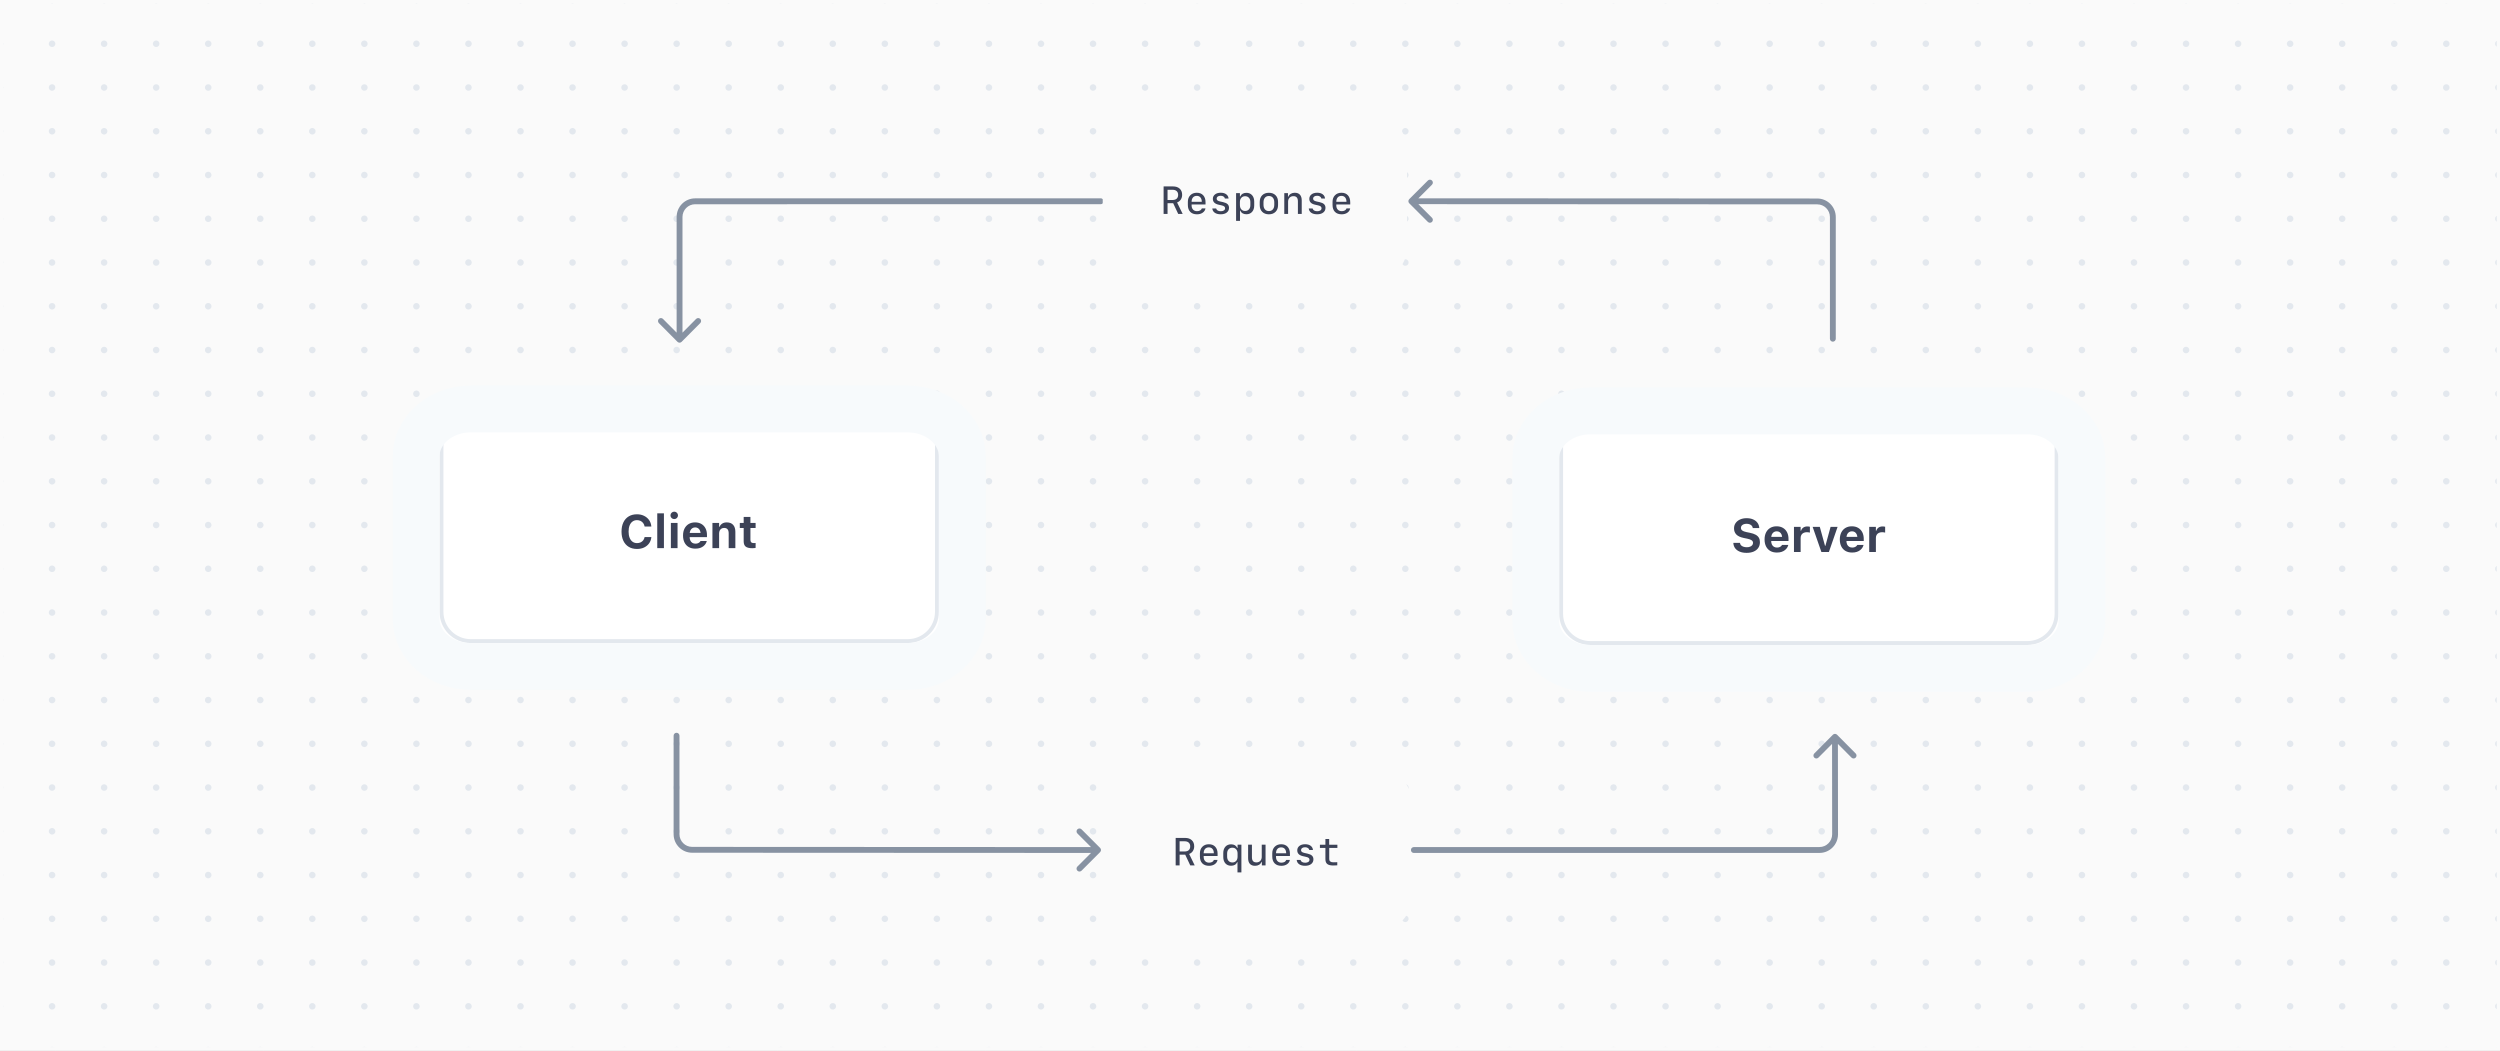
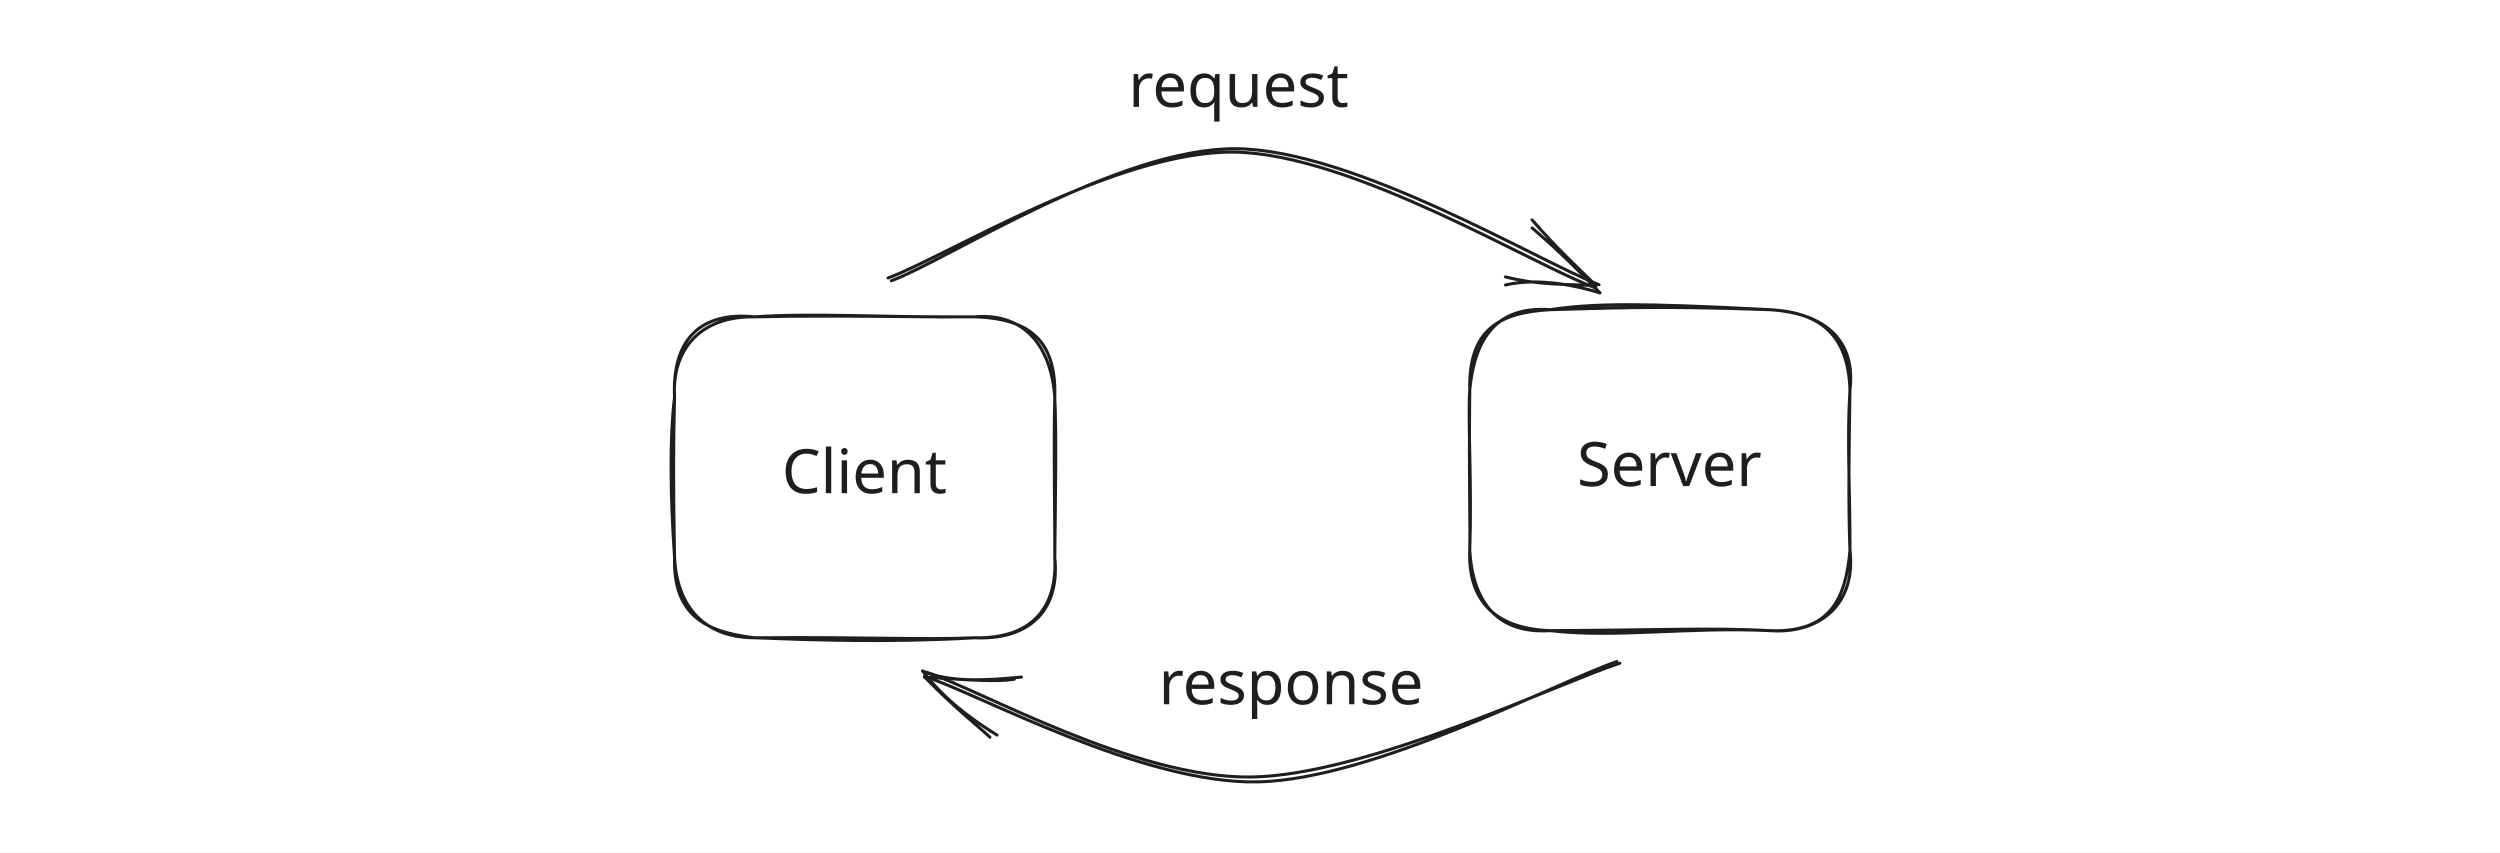
- <svg xmlns="http://www.w3.org/2000/svg" width="769" height="323" viewBox="0 0 769 323" fill="none">
-   <mask id="mask0_246_265" style="mask-type:luminance" maskUnits="userSpaceOnUse" x="0" y="0" width="769" height="323">
-     <path d="M769 0H0V323H769V0Z" fill="white" />
-   </mask>
-   <g mask="url(#mask0_246_265)">
-     <path d="M769 0H0V323H769V0Z" fill="#FAFAFA" />
-     <path d="M0 6.72281e-05L769 0" stroke="#E3E8EE" stroke-width="2" stroke-linecap="round" stroke-linejoin="round" stroke-dasharray="0.01 16" />
-     <path d="M0 13.459L769 13.459" stroke="#E3E8EE" stroke-width="2" stroke-linecap="round" stroke-linejoin="round" stroke-dasharray="0.01 16" />
-     <path d="M0 26.917L769 26.916" stroke="#E3E8EE" stroke-width="2" stroke-linecap="round" stroke-linejoin="round" stroke-dasharray="0.01 16" />
-     <path d="M0 40.375L769 40.375" stroke="#E3E8EE" stroke-width="2" stroke-linecap="round" stroke-linejoin="round" stroke-dasharray="0.01 16" />
-     <path d="M0 53.834L769 53.834" stroke="#E3E8EE" stroke-width="2" stroke-linecap="round" stroke-linejoin="round" stroke-dasharray="0.01 16" />
-     <path d="M0 67.292L769 67.291" stroke="#E3E8EE" stroke-width="2" stroke-linecap="round" stroke-linejoin="round" stroke-dasharray="0.01 16" />
-     <path d="M0 80.75L769 80.75" stroke="#E3E8EE" stroke-width="2" stroke-linecap="round" stroke-linejoin="round" stroke-dasharray="0.01 16" />
-     <path d="M0 94.209H769" stroke="#E3E8EE" stroke-width="2" stroke-linecap="round" stroke-linejoin="round" stroke-dasharray="0.01 16" />
-     <path d="M0 107.667H769" stroke="#E3E8EE" stroke-width="2" stroke-linecap="round" stroke-linejoin="round" stroke-dasharray="0.01 16" />
-     <path d="M0 121.125H769" stroke="#E3E8EE" stroke-width="2" stroke-linecap="round" stroke-linejoin="round" stroke-dasharray="0.01 16" />
-     <path d="M0 134.583H769" stroke="#E3E8EE" stroke-width="2" stroke-linecap="round" stroke-linejoin="round" stroke-dasharray="0.01 16" />
-     <path d="M0 148.042H769" stroke="#E3E8EE" stroke-width="2" stroke-linecap="round" stroke-linejoin="round" stroke-dasharray="0.01 16" />
-     <path d="M0 161.5H769" stroke="#E3E8EE" stroke-width="2" stroke-linecap="round" stroke-linejoin="round" stroke-dasharray="0.01 16" />
-     <path d="M0 174.958H769" stroke="#E3E8EE" stroke-width="2" stroke-linecap="round" stroke-linejoin="round" stroke-dasharray="0.01 16" />
-     <path d="M0 188.417H769" stroke="#E3E8EE" stroke-width="2" stroke-linecap="round" stroke-linejoin="round" stroke-dasharray="0.01 16" />
-     <path d="M0 201.875H769" stroke="#E3E8EE" stroke-width="2" stroke-linecap="round" stroke-linejoin="round" stroke-dasharray="0.01 16" />
-     <path d="M0 215.333H769" stroke="#E3E8EE" stroke-width="2" stroke-linecap="round" stroke-linejoin="round" stroke-dasharray="0.01 16" />
-     <path d="M0 228.792H769" stroke="#E3E8EE" stroke-width="2" stroke-linecap="round" stroke-linejoin="round" stroke-dasharray="0.01 16" />
-     <path d="M0 242.25H769" stroke="#E3E8EE" stroke-width="2" stroke-linecap="round" stroke-linejoin="round" stroke-dasharray="0.01 16" />
-     <path d="M0 255.708H769" stroke="#E3E8EE" stroke-width="2" stroke-linecap="round" stroke-linejoin="round" stroke-dasharray="0.01 16" />
-     <path d="M0 269.167H769" stroke="#E3E8EE" stroke-width="2" stroke-linecap="round" stroke-linejoin="round" stroke-dasharray="0.01 16" />
-     <path d="M0 282.625H769" stroke="#E3E8EE" stroke-width="2" stroke-linecap="round" stroke-linejoin="round" stroke-dasharray="0.01 16" />
-     <path d="M0 296.083H769" stroke="#E3E8EE" stroke-width="2" stroke-linecap="round" stroke-linejoin="round" stroke-dasharray="0.01 16" />
-     <path d="M0 309.542H769" stroke="#E3E8EE" stroke-width="2" stroke-linecap="round" stroke-linejoin="round" stroke-dasharray="0.01 16" />
-     <path d="M0 323H769" stroke="#E3E8EE" stroke-width="2" stroke-linecap="round" stroke-linejoin="round" stroke-dasharray="0.01 16" />
-     <path d="M768.5 0.42H0.5V322.579H768.5V0.42Z" stroke="#FAFAFA" />
+ <svg xmlns="http://www.w3.org/2000/svg" version="1.1" viewBox="0 0 815.333 278" width="815.333" height="278">
+   <defs>
+     <style class="style-fonts">
+       @font-face {
+         font-family: "Virgil";
+         src: url("https://excalidraw.com/Virgil.woff2");
+       }
+       @font-face {
+         font-family: "Cascadia";
+         src: url("https://excalidraw.com/Cascadia.woff2");
+       }
+     </style>
+   </defs>
+   <rect x="0" y="0" width="815.333" height="278" fill="#ffffff" />
+   <g stroke-linecap="round" transform="translate(220 103.3334) rotate(0 62 52.33333)">
+     <path d="M26.17 0 M26.17 0 C45.76 -1.37, 68.74 0.29, 97.83 0 M26.17 0 C52.86 -0.61, 80.13 0.15, 97.83 0 M97.83 0 C113.6 -1.36, 122.69 8.92, 124 26.17 M97.83 0 C117.12 0.53, 124.49 9, 124 26.17 M124 26.17 C123.56 44.43, 124.11 68.65, 124 78.5 M124 26.17 C124.57 39.66, 124.24 54.88, 124 78.5 M124 78.5 C124.9 95.15, 116.21 105.1, 97.83 104.67 M124 78.5 C125.81 96.49, 114.92 105.47, 97.83 104.67 M97.83 104.67 C70.1 106.29, 44.17 105.38, 26.17 104.67 M97.83 104.67 C80.31 105.4, 62.92 104.36, 26.17 104.67 M26.17 104.67 C9.83 102.82, -0.52 97.08, 0 78.5 M26.17 104.67 C9.81 104.65, 0.75 94.58, 0 78.5 M0 78.5 C-1.44 57.85, -1.6 38.88, 0 26.17 M0 78.5 C-0.43 58.06, -0.42 39.82, 0 26.17 M0 26.17 C-0.92 7.48, 8.4 -1.84, 26.17 0 M0 26.17 C-0.92 10.42, 8.62 -0.31, 26.17 0" stroke="#1e1e1e" stroke-width="1" fill="none" />
  </g>
-   <path d="M279.2 125.8H144.8C135.522 125.8 128 132.332 128 140.39V190.411C128 198.468 135.522 205 144.8 205H279.2C288.478 205 296 198.468 296 190.411V140.39C296 132.332 288.478 125.8 279.2 125.8Z" fill="white" />
-   <path d="M279.201 121.6H144.801C139.83 121.6 135.801 125.63 135.801 130.6V188.2C135.801 193.171 139.83 197.2 144.801 197.2H279.201C284.171 197.2 288.201 193.171 288.201 188.2V130.6C288.201 125.63 284.171 121.6 279.201 121.6Z" stroke="#E3E8EE" stroke-width="1.2" />
-   <path d="M279.2 125.8H144.8C135.522 125.8 128 132.332 128 140.39V190.411C128 198.468 135.522 205 144.8 205H279.2C288.478 205 296 198.468 296 190.411V140.39C296 132.332 288.478 125.8 279.2 125.8Z" stroke="#F7FAFC" stroke-width="14.4" />
-   <path d="M195.941 168.86C194.961 168.86 194.115 168.645 193.403 168.213C192.69 167.782 192.142 167.168 191.757 166.371C191.373 165.574 191.181 164.627 191.181 163.531V163.517C191.181 162.42 191.373 161.473 191.757 160.676C192.142 159.879 192.688 159.267 193.396 158.841C194.108 158.409 194.957 158.194 195.941 158.194C196.743 158.194 197.462 158.351 198.1 158.665C198.742 158.979 199.26 159.413 199.654 159.966C200.047 160.519 200.277 161.152 200.343 161.864V161.956H198.282L198.275 161.906C198.205 161.527 198.062 161.194 197.846 160.908C197.631 160.617 197.359 160.392 197.031 160.233C196.707 160.074 196.344 159.994 195.941 159.994C195.411 159.994 194.952 160.137 194.563 160.423C194.174 160.704 193.874 161.109 193.663 161.639C193.457 162.164 193.354 162.79 193.354 163.517V163.531C193.354 164.252 193.457 164.878 193.663 165.408C193.874 165.938 194.174 166.345 194.563 166.631C194.952 166.917 195.414 167.06 195.948 167.06C196.356 167.06 196.719 166.988 197.038 166.842C197.361 166.692 197.629 166.484 197.839 166.217C198.055 165.945 198.198 165.628 198.268 165.267L198.282 165.204H200.35V165.288C200.275 165.996 200.043 166.617 199.654 167.152C199.264 167.686 198.754 168.106 198.121 168.41C197.488 168.71 196.761 168.86 195.941 168.86ZM202.171 168.6V157.899H204.224V168.6H202.171ZM206.361 168.6V160.859H208.414V168.6H206.361ZM207.395 159.67C207.081 159.67 206.809 159.56 206.579 159.34C206.35 159.115 206.235 158.845 206.235 158.531C206.235 158.213 206.35 157.943 206.579 157.723C206.809 157.498 207.081 157.385 207.395 157.385C207.714 157.385 207.986 157.498 208.211 157.723C208.436 157.943 208.548 158.213 208.548 158.531C208.548 158.845 208.436 159.115 208.211 159.34C207.986 159.56 207.714 159.67 207.395 159.67ZM213.885 168.762C213.102 168.762 212.427 168.6 211.86 168.277C211.297 167.949 210.864 167.484 210.559 166.884C210.254 166.284 210.102 165.57 210.102 164.74V164.733C210.102 163.913 210.252 163.2 210.552 162.595C210.857 161.991 211.286 161.522 211.839 161.189C212.396 160.856 213.05 160.69 213.8 160.69C214.555 160.69 215.207 160.852 215.755 161.175C216.304 161.499 216.725 161.951 217.021 162.532C217.316 163.113 217.464 163.795 217.464 164.578V165.218H211.129V163.931H216.479L215.516 165.148V164.325C215.516 163.861 215.443 163.474 215.298 163.165C215.157 162.856 214.961 162.624 214.707 162.469C214.459 162.309 214.168 162.23 213.836 162.23C213.507 162.23 213.214 162.312 212.957 162.476C212.704 162.635 212.502 162.872 212.352 163.186C212.207 163.495 212.134 163.875 212.134 164.325V165.155C212.134 165.591 212.207 165.963 212.352 166.273C212.497 166.582 212.704 166.819 212.971 166.983C213.238 167.147 213.557 167.229 213.927 167.229C214.227 167.229 214.482 167.184 214.693 167.095C214.904 167.006 215.073 166.903 215.2 166.786C215.331 166.664 215.42 166.554 215.467 166.456L215.488 166.413H217.4L217.386 166.484C217.325 166.727 217.215 166.983 217.056 167.25C216.896 167.513 216.676 167.759 216.395 167.988C216.118 168.218 215.771 168.406 215.354 168.551C214.942 168.692 214.452 168.762 213.885 168.762ZM219.144 168.6V160.859H221.197V162.054H221.324C221.502 161.632 221.779 161.299 222.154 161.056C222.529 160.812 222.993 160.69 223.546 160.69C224.408 160.69 225.064 160.943 225.514 161.449C225.969 161.951 226.196 162.666 226.196 163.594V168.6H224.143V164.058C224.143 163.509 224.029 163.095 223.799 162.813C223.569 162.532 223.211 162.392 222.723 162.392C222.409 162.392 222.137 162.464 221.907 162.609C221.682 162.75 221.507 162.949 221.38 163.207C221.258 163.465 221.197 163.77 221.197 164.121V168.6H219.144ZM231.4 168.628C230.462 168.628 229.787 168.464 229.375 168.136C228.962 167.803 228.756 167.262 228.756 166.512V162.406H227.561V160.859H228.756V159.009H230.83V160.859H232.426V162.406H230.83V166.041C230.83 166.388 230.907 166.643 231.062 166.807C231.221 166.967 231.475 167.046 231.821 167.046C231.953 167.046 232.061 167.044 232.145 167.039C232.234 167.03 232.328 167.02 232.426 167.011V168.537C232.3 168.56 232.147 168.581 231.969 168.6C231.791 168.619 231.601 168.628 231.4 168.628Z" fill="#3C4257" />
-   <path d="M623.602 126.4H489.202C479.924 126.4 472.402 132.932 472.402 140.99V191.011C472.402 199.068 479.924 205.6 489.202 205.6H623.602C632.881 205.6 640.402 199.068 640.402 191.011V140.99C640.402 132.932 632.881 126.4 623.602 126.4Z" fill="white" />
-   <path d="M623.603 122.2H489.203C484.233 122.2 480.203 126.23 480.203 131.2V188.8C480.203 193.771 484.233 197.8 489.203 197.8H623.603C628.574 197.8 632.603 193.771 632.603 188.8V131.2C632.603 126.23 628.574 122.2 623.603 122.2Z" stroke="#E3E8EE" stroke-width="1.2" />
-   <path d="M623.602 126.4H489.202C479.924 126.4 472.402 132.932 472.402 140.99V191.011C472.402 199.068 479.924 205.6 489.202 205.6H623.602C632.881 205.6 640.402 199.068 640.402 191.011V140.99C640.402 132.932 632.881 126.4 623.602 126.4Z" stroke="#F7FAFC" stroke-width="14.4" />
-   <path d="M537.261 170.06C536.455 170.06 535.754 169.939 535.159 169.695C534.563 169.451 534.095 169.109 533.752 168.668C533.415 168.223 533.225 167.7 533.183 167.1L533.176 166.988H535.222L535.229 167.058C535.257 167.311 535.36 167.534 535.538 167.726C535.721 167.914 535.965 168.061 536.27 168.169C536.574 168.277 536.923 168.331 537.317 168.331C537.697 168.331 538.03 168.275 538.316 168.162C538.602 168.05 538.824 167.895 538.984 167.698C539.148 167.496 539.23 167.267 539.23 167.009V167.002C539.23 166.669 539.094 166.402 538.822 166.2C538.555 165.999 538.105 165.832 537.472 165.701L536.403 165.483C535.348 165.267 534.582 164.914 534.104 164.421C533.626 163.929 533.387 163.299 533.387 162.53V162.523C533.387 161.895 533.553 161.346 533.886 160.878C534.219 160.409 534.676 160.046 535.257 159.788C535.838 159.525 536.504 159.394 537.254 159.394C538.041 159.394 538.716 159.523 539.279 159.781C539.846 160.034 540.289 160.383 540.608 160.828C540.927 161.269 541.107 161.773 541.149 162.34L541.156 162.432H539.159L539.145 162.347C539.103 162.103 539 161.89 538.836 161.707C538.677 161.525 538.461 161.382 538.189 161.278C537.922 161.171 537.61 161.117 537.254 161.117C536.907 161.117 536.602 161.168 536.34 161.271C536.077 161.375 535.873 161.52 535.728 161.707C535.583 161.89 535.51 162.108 535.51 162.361V162.368C535.51 162.696 535.641 162.966 535.904 163.177C536.171 163.383 536.602 163.547 537.198 163.669L538.273 163.887C538.991 164.032 539.574 164.229 540.024 164.478C540.479 164.726 540.814 165.038 541.03 165.413C541.245 165.788 541.353 166.24 541.353 166.77V166.777C541.353 167.447 541.187 168.028 540.854 168.521C540.526 169.008 540.055 169.388 539.441 169.66C538.831 169.927 538.105 170.06 537.261 170.06ZM546.563 169.962C545.78 169.962 545.105 169.8 544.538 169.477C543.976 169.149 543.542 168.685 543.238 168.085C542.933 167.485 542.78 166.77 542.78 165.94V165.933C542.78 165.113 542.93 164.4 543.23 163.796C543.535 163.191 543.964 162.722 544.517 162.389C545.075 162.057 545.729 161.89 546.479 161.89C547.234 161.89 547.885 162.052 548.434 162.375C548.982 162.699 549.404 163.151 549.699 163.732C549.995 164.314 550.142 164.996 550.142 165.778V166.418H543.807V165.132H549.158L548.195 166.348V165.525C548.195 165.061 548.122 164.675 547.977 164.365C547.836 164.056 547.639 163.824 547.386 163.669C547.138 163.51 546.847 163.43 546.514 163.43C546.186 163.43 545.893 163.512 545.635 163.676C545.382 163.835 545.18 164.072 545.03 164.386C544.885 164.696 544.813 165.075 544.813 165.525V166.355C544.813 166.791 544.885 167.164 545.03 167.473C545.176 167.782 545.382 168.019 545.649 168.183C545.916 168.347 546.235 168.429 546.605 168.429C546.905 168.429 547.161 168.385 547.372 168.296C547.583 168.207 547.752 168.103 547.878 167.986C548.009 167.864 548.098 167.754 548.145 167.656L548.166 167.614H550.079L550.065 167.684C550.004 167.928 549.894 168.183 549.734 168.45C549.575 168.713 549.355 168.959 549.073 169.189C548.797 169.418 548.45 169.606 548.033 169.751C547.62 169.892 547.13 169.962 546.563 169.962ZM551.823 169.8V162.059H553.876V163.261H554.002C554.129 162.839 554.361 162.514 554.698 162.284C555.036 162.05 555.455 161.932 555.957 161.932C556.098 161.932 556.234 161.942 556.365 161.96C556.501 161.979 556.62 162.003 556.723 162.031V163.824C556.569 163.786 556.412 163.758 556.252 163.739C556.098 163.716 555.941 163.704 555.781 163.704C555.392 163.704 555.055 163.777 554.769 163.922C554.483 164.063 554.263 164.264 554.108 164.527C553.953 164.789 553.876 165.103 553.876 165.469V169.8H551.823ZM560.26 169.8L557.567 162.059H559.768L561.371 167.881H561.498L563.087 162.059H565.245L562.566 169.8H560.26ZM569.71 169.962C568.927 169.962 568.252 169.8 567.685 169.477C567.123 169.149 566.689 168.685 566.384 168.085C566.08 167.485 565.927 166.77 565.927 165.94V165.933C565.927 165.113 566.077 164.4 566.377 163.796C566.682 163.191 567.111 162.722 567.664 162.389C568.222 162.057 568.876 161.89 569.626 161.89C570.38 161.89 571.032 162.052 571.58 162.375C572.129 162.699 572.551 163.151 572.846 163.732C573.141 164.314 573.289 164.996 573.289 165.778V166.418H566.954V165.132H572.305L571.341 166.348V165.525C571.341 165.061 571.269 164.675 571.123 164.365C570.983 164.056 570.786 163.824 570.533 163.669C570.284 163.51 569.994 163.43 569.661 163.43C569.333 163.43 569.04 163.512 568.782 163.676C568.529 163.835 568.327 164.072 568.177 164.386C568.032 164.696 567.959 165.075 567.959 165.525V166.355C567.959 166.791 568.032 167.164 568.177 167.473C568.323 167.782 568.529 168.019 568.796 168.183C569.063 168.347 569.382 168.429 569.752 168.429C570.052 168.429 570.308 168.385 570.519 168.296C570.73 168.207 570.898 168.103 571.025 167.986C571.156 167.864 571.245 167.754 571.292 167.656L571.313 167.614H573.226L573.212 167.684C573.151 167.928 573.041 168.183 572.881 168.45C572.722 168.713 572.502 168.959 572.22 169.189C571.944 169.418 571.597 169.606 571.18 169.751C570.767 169.892 570.277 169.962 569.71 169.962ZM574.97 169.8V162.059H577.023V163.261H577.149C577.276 162.839 577.508 162.514 577.845 162.284C578.183 162.05 578.602 161.932 579.104 161.932C579.245 161.932 579.38 161.942 579.512 161.96C579.648 161.979 579.767 162.003 579.87 162.031V163.824C579.716 163.786 579.559 163.758 579.399 163.739C579.245 163.716 579.088 163.704 578.928 163.704C578.539 163.704 578.202 163.777 577.916 163.922C577.63 164.063 577.409 164.264 577.255 164.527C577.1 164.789 577.023 165.103 577.023 165.469V169.8H574.97Z" fill="#3C4257" />
-   <path d="M207.203 226.3C207.203 225.804 207.606 225.4 208.103 225.4C208.6 225.4 209.003 225.804 209.003 226.3H207.203ZM338.403 260.828C338.755 261.18 338.755 261.748 338.403 262.1L332.676 267.828C332.324 268.179 331.755 268.179 331.403 267.828C331.052 267.476 331.052 266.907 331.403 266.556L336.494 261.464L331.403 256.372C331.052 256.021 331.052 255.452 331.403 255.1C331.755 254.749 332.324 254.749 332.676 255.1L338.403 260.828ZM209.003 226.3V256.6H207.203V226.3H209.003ZM212.903 260.5L337.767 260.564V262.364L212.903 262.3V260.5ZM209.003 256.6C209.003 258.754 210.749 260.5 212.903 260.5V262.3C209.755 262.3 207.203 259.748 207.203 256.6H209.003Z" fill="#8792A2" />
-   <path d="M564.684 104.2C564.684 104.697 564.281 105.1 563.784 105.1C563.287 105.1 562.884 104.697 562.884 104.2H564.684ZM433.483 62.532C433.132 62.181 433.132 61.612 433.483 61.26L439.211 55.533C439.562 55.181 440.132 55.181 440.484 55.533C440.835 55.884 440.835 56.453 440.484 56.805L435.392 61.896L440.484 66.988C440.835 67.339 440.835 67.908 440.484 68.26C440.132 68.611 439.562 68.611 439.211 68.26L433.483 62.532ZM562.884 104.2V66.76H564.684V104.2H562.884ZM558.984 62.86L434.12 62.796V60.996L558.984 61.06V62.86ZM562.884 66.76C562.884 64.606 561.137 62.86 558.984 62.86V61.06C562.132 61.06 564.684 63.612 564.684 66.76H562.884Z" fill="#8792A2" />
-   <path d="M338.602 61C339.099 61 339.502 61.406 339.502 61.907C339.502 62.407 339.099 62.813 338.602 62.813V61ZM209.667 105.147C209.315 105.501 208.746 105.501 208.395 105.147L202.666 99.38C202.314 99.027 202.314 98.454 202.666 98.1C203.017 97.746 203.586 97.746 203.938 98.1L209.031 103.225L214.124 98.1C214.475 97.746 215.044 97.746 215.396 98.1C215.748 98.454 215.748 99.027 215.396 99.38L209.667 105.147ZM338.602 62.813L213.832 62.825V61.013L338.602 61V62.813ZM209.931 66.751L209.931 104.507H208.131L208.13 66.751H209.931ZM213.832 62.825C211.677 62.825 209.931 64.583 209.931 66.751H208.13C208.13 63.582 210.683 61.013 213.832 61.013V62.825Z" fill="#8792A2" />
-   <path d="M434.902 262.372C434.405 262.372 434.002 261.966 434.002 261.466C434.002 260.966 434.405 260.56 434.902 260.56V262.372ZM563.8 226C564.152 225.646 564.721 225.646 565.073 226L570.802 231.767C571.154 232.121 571.154 232.694 570.802 233.048C570.45 233.401 569.881 233.401 569.53 233.048L564.437 227.922L559.344 233.048C558.992 233.401 558.423 233.401 558.071 233.048C557.72 232.694 557.72 232.121 558.071 231.767L563.8 226ZM434.902 260.56L559.672 260.548V262.36L434.902 262.372V260.56ZM563.573 256.621L563.536 226.641H565.337L565.374 256.621H563.573ZM559.672 260.548C561.827 260.548 563.573 258.79 563.573 256.621H565.374C565.374 259.79 562.821 262.36 559.672 262.36V260.548Z" fill="#8792A2" />
-   <path d="M425.001 37H347.001C342.693 37 339.201 40.959 339.201 45.842V76.158C339.201 81.041 342.693 85 347.001 85H425.001C429.309 85 432.801 81.041 432.801 76.158V45.842C432.801 40.959 429.309 37 425.001 37Z" fill="#FAFAFA" />
-   <path d="M359.138 58.382V61.517H360.662C361.216 61.517 361.644 61.382 361.945 61.112C362.246 60.839 362.396 60.452 362.396 59.952C362.396 59.456 362.248 59.071 361.951 58.798C361.654 58.52 361.238 58.382 360.703 58.382H359.138ZM360.867 62.501H359.138V65.8H357.925V57.345H360.832C361.695 57.345 362.377 57.575 362.877 58.036C363.377 58.497 363.627 59.128 363.627 59.929C363.627 60.48 363.486 60.968 363.205 61.394C362.923 61.815 362.546 62.108 362.074 62.273L363.785 65.8H362.414L360.867 62.501ZM368.127 60.251C367.63 60.251 367.242 60.413 366.961 60.737C366.679 61.058 366.539 61.503 366.539 62.073H369.668C369.668 61.503 369.531 61.058 369.257 60.737C368.988 60.413 368.611 60.251 368.127 60.251ZM369.679 64.112H370.804C370.718 64.647 370.435 65.083 369.955 65.419C369.474 65.755 368.89 65.923 368.203 65.923C367.308 65.923 366.615 65.673 366.123 65.173C365.63 64.669 365.384 63.962 365.384 63.052V62.079C365.384 61.239 365.636 60.565 366.14 60.058C366.644 59.546 367.31 59.29 368.138 59.29C368.974 59.29 369.63 59.55 370.107 60.069C370.584 60.589 370.822 61.302 370.822 62.208V62.899H366.539V63.187C366.539 63.726 366.689 64.155 366.99 64.476C367.291 64.796 367.693 64.956 368.197 64.956C368.576 64.956 368.898 64.882 369.164 64.733C369.429 64.581 369.601 64.374 369.679 64.112ZM373.072 61.177C373.072 60.606 373.293 60.149 373.734 59.806C374.175 59.458 374.761 59.284 375.492 59.284C376.191 59.284 376.755 59.442 377.185 59.759C377.615 60.071 377.855 60.505 377.906 61.06H376.781C376.726 60.798 376.582 60.593 376.347 60.444C376.117 60.292 375.826 60.216 375.474 60.216C375.099 60.216 374.798 60.296 374.572 60.456C374.349 60.616 374.238 60.829 374.238 61.095C374.238 61.321 374.32 61.503 374.484 61.64C374.648 61.776 374.918 61.886 375.293 61.968L376.218 62.173C376.851 62.313 377.314 62.524 377.607 62.806C377.9 63.087 378.046 63.462 378.046 63.931C378.046 64.536 377.814 65.019 377.349 65.378C376.888 65.737 376.267 65.917 375.486 65.917C374.732 65.917 374.125 65.759 373.664 65.442C373.207 65.122 372.953 64.681 372.902 64.118H374.086C374.148 64.392 374.304 64.603 374.554 64.751C374.808 64.899 375.129 64.974 375.515 64.974C375.918 64.974 376.238 64.892 376.476 64.728C376.714 64.56 376.834 64.337 376.834 64.06C376.834 63.825 376.754 63.642 376.593 63.509C376.433 63.372 376.16 63.261 375.773 63.175L374.818 62.958C373.654 62.696 373.072 62.102 373.072 61.177ZM383.39 59.313C384.125 59.313 384.709 59.558 385.142 60.046C385.58 60.534 385.798 61.194 385.798 62.026V63.192C385.798 64.024 385.58 64.685 385.142 65.173C384.709 65.661 384.125 65.905 383.39 65.905C382.929 65.905 382.537 65.81 382.213 65.618C381.892 65.423 381.668 65.145 381.539 64.786H381.427V67.944H380.22V59.413H381.398V60.427H381.509C381.658 60.063 381.892 59.788 382.213 59.601C382.533 59.409 382.925 59.313 383.39 59.313ZM382.998 60.356C382.509 60.356 382.121 60.519 381.832 60.843C381.543 61.163 381.398 61.597 381.398 62.144V63.099C381.398 63.649 381.543 64.087 381.832 64.411C382.121 64.731 382.509 64.892 382.998 64.892C383.49 64.892 383.88 64.73 384.17 64.405C384.463 64.081 384.609 63.645 384.609 63.099V62.144C384.609 61.597 384.463 61.163 384.17 60.843C383.88 60.519 383.49 60.356 382.998 60.356ZM392.361 65.155C391.853 65.667 391.17 65.923 390.31 65.923C389.451 65.923 388.765 65.667 388.254 65.155C387.746 64.644 387.492 63.956 387.492 63.093V62.126C387.492 61.259 387.746 60.571 388.254 60.063C388.761 59.552 389.447 59.296 390.31 59.296C391.173 59.296 391.859 59.552 392.367 60.063C392.875 60.571 393.129 61.259 393.129 62.126V63.093C393.129 63.956 392.873 64.644 392.361 65.155ZM391.523 60.808C391.226 60.464 390.822 60.292 390.31 60.292C389.798 60.292 389.394 60.464 389.097 60.808C388.8 61.151 388.652 61.618 388.652 62.208V63.011C388.652 63.601 388.8 64.067 389.097 64.411C389.394 64.755 389.798 64.927 390.31 64.927C390.822 64.927 391.226 64.755 391.523 64.411C391.82 64.067 391.968 63.601 391.968 63.011V62.208C391.968 61.618 391.82 61.151 391.523 60.808ZM395.045 65.8V59.413H396.181V60.526H396.263C396.431 60.132 396.689 59.827 397.037 59.612C397.384 59.398 397.796 59.29 398.273 59.29C398.968 59.29 399.498 59.493 399.861 59.899C400.228 60.302 400.412 60.888 400.412 61.657V65.8H399.234V61.95C399.234 61.403 399.121 60.999 398.894 60.737C398.671 60.472 398.324 60.339 397.851 60.339C397.363 60.339 396.968 60.497 396.668 60.813C396.367 61.126 396.216 61.54 396.216 62.056V65.8H395.045ZM402.744 61.177C402.744 60.606 402.964 60.149 403.406 59.806C403.847 59.458 404.433 59.284 405.164 59.284C405.863 59.284 406.427 59.442 406.857 59.759C407.287 60.071 407.527 60.505 407.578 61.06H406.453C406.398 60.798 406.254 60.593 406.019 60.444C405.789 60.292 405.498 60.216 405.146 60.216C404.771 60.216 404.47 60.296 404.244 60.456C404.021 60.616 403.91 60.829 403.91 61.095C403.91 61.321 403.992 61.503 404.156 61.64C404.32 61.776 404.589 61.886 404.964 61.968L405.89 62.173C406.523 62.313 406.986 62.524 407.279 62.806C407.572 63.087 407.718 63.462 407.718 63.931C407.718 64.536 407.486 65.019 407.021 65.378C406.56 65.737 405.939 65.917 405.158 65.917C404.404 65.917 403.796 65.759 403.336 65.442C402.879 65.122 402.625 64.681 402.574 64.118H403.757C403.82 64.392 403.976 64.603 404.226 64.751C404.48 64.899 404.8 64.974 405.187 64.974C405.589 64.974 405.91 64.892 406.148 64.728C406.386 64.56 406.505 64.337 406.505 64.06C406.505 63.825 406.425 63.642 406.265 63.509C406.105 63.372 405.832 63.261 405.445 63.175L404.49 62.958C403.326 62.696 402.744 62.102 402.744 61.177ZM412.634 60.251C412.138 60.251 411.75 60.413 411.468 60.737C411.187 61.058 411.046 61.503 411.046 62.073H414.175C414.175 61.503 414.039 61.058 413.765 60.737C413.496 60.413 413.119 60.251 412.634 60.251ZM414.187 64.112H415.312C415.226 64.647 414.943 65.083 414.463 65.419C413.982 65.755 413.398 65.923 412.711 65.923C411.816 65.923 411.123 65.673 410.63 65.173C410.138 64.669 409.892 63.962 409.892 63.052V62.079C409.892 61.239 410.144 60.565 410.648 60.058C411.152 59.546 411.818 59.29 412.646 59.29C413.482 59.29 414.138 59.55 414.615 60.069C415.091 60.589 415.33 61.302 415.33 62.208V62.899H411.046V63.187C411.046 63.726 411.197 64.155 411.498 64.476C411.798 64.796 412.201 64.956 412.705 64.956C413.084 64.956 413.406 64.882 413.671 64.733C413.937 64.581 414.109 64.374 414.187 64.112Z" fill="#3C4257" />
-   <path d="M426.101 237.4H347.101C342.738 237.4 339.201 241.359 339.201 246.242V276.558C339.201 281.441 342.738 285.4 347.101 285.4H426.101C430.464 285.4 434.001 281.441 434.001 276.558V246.242C434.001 241.359 430.464 237.4 426.101 237.4Z" fill="#FAFAFA" />
-   <path d="M362.847 258.782V261.917H364.371C364.925 261.917 365.353 261.782 365.654 261.512C365.955 261.239 366.105 260.852 366.105 260.352C366.105 259.856 365.957 259.471 365.66 259.198C365.363 258.92 364.947 258.782 364.412 258.782H362.847ZM364.576 262.901H362.847V266.2H361.634V257.745H364.541C365.404 257.745 366.086 257.975 366.586 258.436C367.086 258.897 367.336 259.528 367.336 260.329C367.336 260.879 367.195 261.368 366.914 261.793C366.632 262.215 366.255 262.508 365.783 262.672L367.494 266.2H366.123L364.576 262.901ZM371.836 260.651C371.339 260.651 370.951 260.813 370.67 261.137C370.388 261.458 370.248 261.903 370.248 262.473H373.377C373.377 261.903 373.24 261.458 372.966 261.137C372.697 260.813 372.32 260.651 371.836 260.651ZM373.388 264.512H374.513C374.427 265.047 374.144 265.483 373.664 265.819C373.183 266.155 372.599 266.323 371.912 266.323C371.017 266.323 370.324 266.073 369.832 265.573C369.339 265.069 369.093 264.362 369.093 263.452V262.479C369.093 261.639 369.345 260.965 369.849 260.458C370.353 259.946 371.019 259.69 371.847 259.69C372.683 259.69 373.339 259.95 373.816 260.469C374.293 260.989 374.531 261.702 374.531 262.608V263.299H370.248V263.586C370.248 264.125 370.398 264.555 370.699 264.875C371 265.196 371.402 265.356 371.906 265.356C372.285 265.356 372.607 265.282 372.873 265.133C373.138 264.981 373.31 264.774 373.388 264.512ZM380.677 263.499V262.543C380.677 261.997 380.533 261.563 380.244 261.243C379.955 260.918 379.566 260.756 379.078 260.756C378.586 260.756 378.193 260.918 377.9 261.243C377.611 261.563 377.466 261.997 377.466 262.543V263.499C377.466 264.045 377.611 264.481 377.9 264.805C378.193 265.129 378.586 265.292 379.078 265.292C379.566 265.292 379.955 265.131 380.244 264.811C380.533 264.487 380.677 264.049 380.677 263.499ZM376.277 263.592V262.426C376.277 261.594 376.494 260.934 376.927 260.446C377.365 259.958 377.951 259.713 378.685 259.713C379.15 259.713 379.543 259.809 379.863 260C380.183 260.188 380.418 260.463 380.566 260.827H380.677V259.813H381.855V268.344H380.648V265.186H380.537C380.408 265.545 380.181 265.823 379.857 266.018C379.537 266.209 379.146 266.305 378.685 266.305C377.951 266.305 377.365 266.061 376.927 265.573C376.494 265.084 376.277 264.424 376.277 263.592ZM389.285 259.813V266.2H388.148V265.092H388.066C387.898 265.487 387.64 265.792 387.293 266.006C386.945 266.217 386.533 266.323 386.056 266.323C385.361 266.323 384.83 266.122 384.463 265.719C384.099 265.313 383.918 264.725 383.918 263.956V259.813H385.095V263.668C385.095 264.215 385.207 264.62 385.429 264.881C385.656 265.143 386.005 265.274 386.478 265.274C386.966 265.274 387.361 265.118 387.662 264.805C387.963 264.489 388.113 264.073 388.113 263.557V259.813H389.285ZM394.089 260.651C393.593 260.651 393.205 260.813 392.923 261.137C392.642 261.458 392.502 261.903 392.502 262.473H395.63C395.63 261.903 395.494 261.458 395.22 261.137C394.951 260.813 394.574 260.651 394.089 260.651ZM395.642 264.512H396.767C396.681 265.047 396.398 265.483 395.918 265.819C395.437 266.155 394.853 266.323 394.166 266.323C393.271 266.323 392.578 266.073 392.086 265.573C391.593 265.069 391.347 264.362 391.347 263.452V262.479C391.347 261.639 391.599 260.965 392.103 260.458C392.607 259.946 393.273 259.69 394.101 259.69C394.937 259.69 395.593 259.95 396.07 260.469C396.546 260.989 396.785 261.702 396.785 262.608V263.299H392.502V263.586C392.502 264.125 392.652 264.555 392.953 264.875C393.254 265.196 393.656 265.356 394.16 265.356C394.539 265.356 394.861 265.282 395.127 265.133C395.392 264.981 395.564 264.774 395.642 264.512ZM399.035 261.577C399.035 261.006 399.255 260.549 399.697 260.206C400.138 259.858 400.724 259.684 401.455 259.684C402.154 259.684 402.718 259.842 403.148 260.159C403.578 260.471 403.818 260.905 403.869 261.459H402.744C402.689 261.198 402.545 260.993 402.31 260.844C402.08 260.692 401.789 260.616 401.437 260.616C401.062 260.616 400.761 260.696 400.535 260.856C400.312 261.016 400.201 261.229 400.201 261.495C400.201 261.721 400.283 261.903 400.447 262.04C400.611 262.176 400.88 262.286 401.255 262.368L402.181 262.573C402.814 262.713 403.277 262.924 403.57 263.206C403.863 263.487 404.009 263.862 404.009 264.331C404.009 264.936 403.777 265.418 403.312 265.778C402.851 266.137 402.23 266.317 401.449 266.317C400.695 266.317 400.088 266.159 399.627 265.842C399.17 265.522 398.916 265.081 398.865 264.518H400.048C400.111 264.792 400.267 265.002 400.517 265.151C400.771 265.299 401.091 265.374 401.478 265.374C401.88 265.374 402.201 265.292 402.439 265.127C402.677 264.959 402.796 264.737 402.796 264.459C402.796 264.225 402.716 264.042 402.556 263.909C402.396 263.772 402.123 263.661 401.736 263.575L400.781 263.358C399.617 263.096 399.035 262.502 399.035 261.577ZM407.695 258.067H408.855V259.848H411.38V260.815H408.873V264.266C408.873 264.583 408.98 264.825 409.195 264.993C409.41 265.161 409.72 265.245 410.127 265.245C410.783 265.245 411.189 265.235 411.345 265.215V266.176C411.173 266.208 410.74 266.223 410.045 266.223C409.224 266.223 408.627 266.069 408.252 265.76C407.88 265.448 407.695 264.95 407.695 264.266V260.815H406.007V259.848H407.695V258.067Z" fill="#3C4257" />
+   <g transform="translate(254.9999 145.3333) rotate(0 27.04997 12.5)">
+     <text x="0" y="0" font-family="Virgil, Segoe UI Emoji" font-size="20px" fill="#1e1e1e" text-anchor="start" style="white-space: pre;" direction="ltr" dominant-baseline="text-before-edge">Client</text>
+   </g>
+   <g stroke-linecap="round">
+     <g transform="translate(290 91.33337) rotate(0 115.5642 -20.11751)">
+       <path d="M0.71 0.24 C19.5 -6.79, 74.53 -43.04, 113 -42.83 C151.46 -42.61, 211.78 -6.07, 231.5 1.52 M-0.37 -0.68 C18.32 -7.52, 74.1 -42.27, 112.57 -41.72 C151.05 -41.18, 210.7 -4.46, 230.48 2.59" stroke="#1e1e1e" stroke-width="1" fill="none" />
+     </g>
+     <g transform="translate(290 91.33337) rotate(0 115.5642 -20.11751)">
+       <path d="M200.99 1.61 C208.85 -0.2, 219.09 0.37, 231.75 4.16 M200.97 -1.03 C211.65 1.7, 221.02 1.35, 230.51 1.78" stroke="#1e1e1e" stroke-width="1" fill="none" />
+     </g>
+     <g transform="translate(290 91.33337) rotate(0 115.5642 -20.11751)">
+       <path d="M209.68 -16.98 C214.64 -12.74, 222.06 -6.16, 231.75 4.16 M209.66 -19.62 C217.5 -10.59, 223.93 -4.63, 230.51 1.78" stroke="#1e1e1e" stroke-width="1" fill="none" />
+     </g>
+   </g>
+   <mask />
+   <g transform="translate(368.0001 19.33337) rotate(0 37.45996 12.5)">
+     <text x="0" y="0" font-family="Virgil, Segoe UI Emoji" font-size="20px" fill="#1e1e1e" text-anchor="start" style="white-space: pre;" direction="ltr" dominant-baseline="text-before-edge">request</text>
+   </g>
+   <g stroke-linecap="round">
+     <g transform="translate(527.3333 215.3333) rotate(0 -112.4275 20.05321)">
+       <path d="M0.94 0.96 C-19.09 7.47, -81.71 37.59, -119.39 38.08 C-157.07 38.58, -207.61 9.69, -225.13 3.94 M-0.03 0.42 C-19.74 7.22, -79.43 38.86, -117.06 39.67 C-154.69 40.47, -207.99 11.09, -225.8 5.23" stroke="#1e1e1e" stroke-width="1" fill="none" />
+     </g>
+     <g transform="translate(527.3333 215.3333) rotate(0 -112.4275 20.05321)">
+       <path d="M-194.22 5.48 C-206.7 6.72, -217.95 7.14, -226.42 3.52 M-196.54 6.19 C-202.27 7.13, -211.3 6.44, -225.77 5.48" stroke="#1e1e1e" stroke-width="1" fill="none" />
+     </g>
+     <g transform="translate(527.3333 215.3333) rotate(0 -112.4275 20.05321)">
+       <path d="M-202.17 24.4 C-211.57 18.62, -219.9 12.08, -226.42 3.52 M-204.48 25.11 C-208.37 21.4, -215.45 16.05, -225.77 5.48" stroke="#1e1e1e" stroke-width="1" fill="none" />
+     </g>
+   </g>
+   <mask />
+   <g stroke-linecap="round" transform="translate(479.3333 101) rotate(0 62 52.33333)">
+     <path d="M26.17 0 M26.17 0 C40.64 -2.07, 54.21 -2.27, 97.83 0 M26.17 0 C43.73 -0.42, 60.1 -1.39, 97.83 0 M97.83 0 C116.48 1.12, 125.91 10.52, 124 26.17 M97.83 0 C114.93 0.84, 123.45 8.83, 124 26.17 M124 26.17 C123.72 45.3, 123.4 62.65, 124 78.5 M124 26.17 C122.95 42.83, 124.07 58.75, 124 78.5 M124 78.5 C122.6 94.75, 117.21 105.46, 97.83 104.67 M124 78.5 C126.06 96.07, 114.1 105.91, 97.83 104.67 M97.83 104.67 C71.18 103.39, 47.5 107.16, 26.17 104.67 M97.83 104.67 C78.6 103.64, 62 104.53, 26.17 104.67 M26.17 104.67 C7.83 104.02, -0.62 94.51, 0 78.5 M26.17 104.67 C8.87 105.79, 0.97 95.13, 0 78.5 M0 78.5 C0.22 69.16, -0.31 57.46, 0 26.17 M0 78.5 C0.75 57.03, -0.68 36.54, 0 26.17 M0 26.17 C1.56 9.87, 8.36 -1.32, 26.17 0 M0 26.17 C-0.41 6.62, 9.34 0.97, 26.17 0" stroke="#1e1e1e" stroke-width="1" fill="none" />
+   </g>
+   <g transform="translate(514.3333 143) rotate(0 30.84997 12.5)">
+     <text x="0" y="0" font-family="Virgil, Segoe UI Emoji" font-size="20px" fill="#1e1e1e" text-anchor="start" style="white-space: pre;" direction="ltr" dominant-baseline="text-before-edge">Server</text>
+   </g>
+   <g transform="translate(377.8734 214.1667) rotate(0 41.23995 12.5)">
+     <text x="0" y="0" font-family="Virgil, Segoe UI Emoji" font-size="20px" fill="#1e1e1e" text-anchor="start" style="white-space: pre;" direction="ltr" dominant-baseline="text-before-edge">response</text>
+   </g>
</svg>
